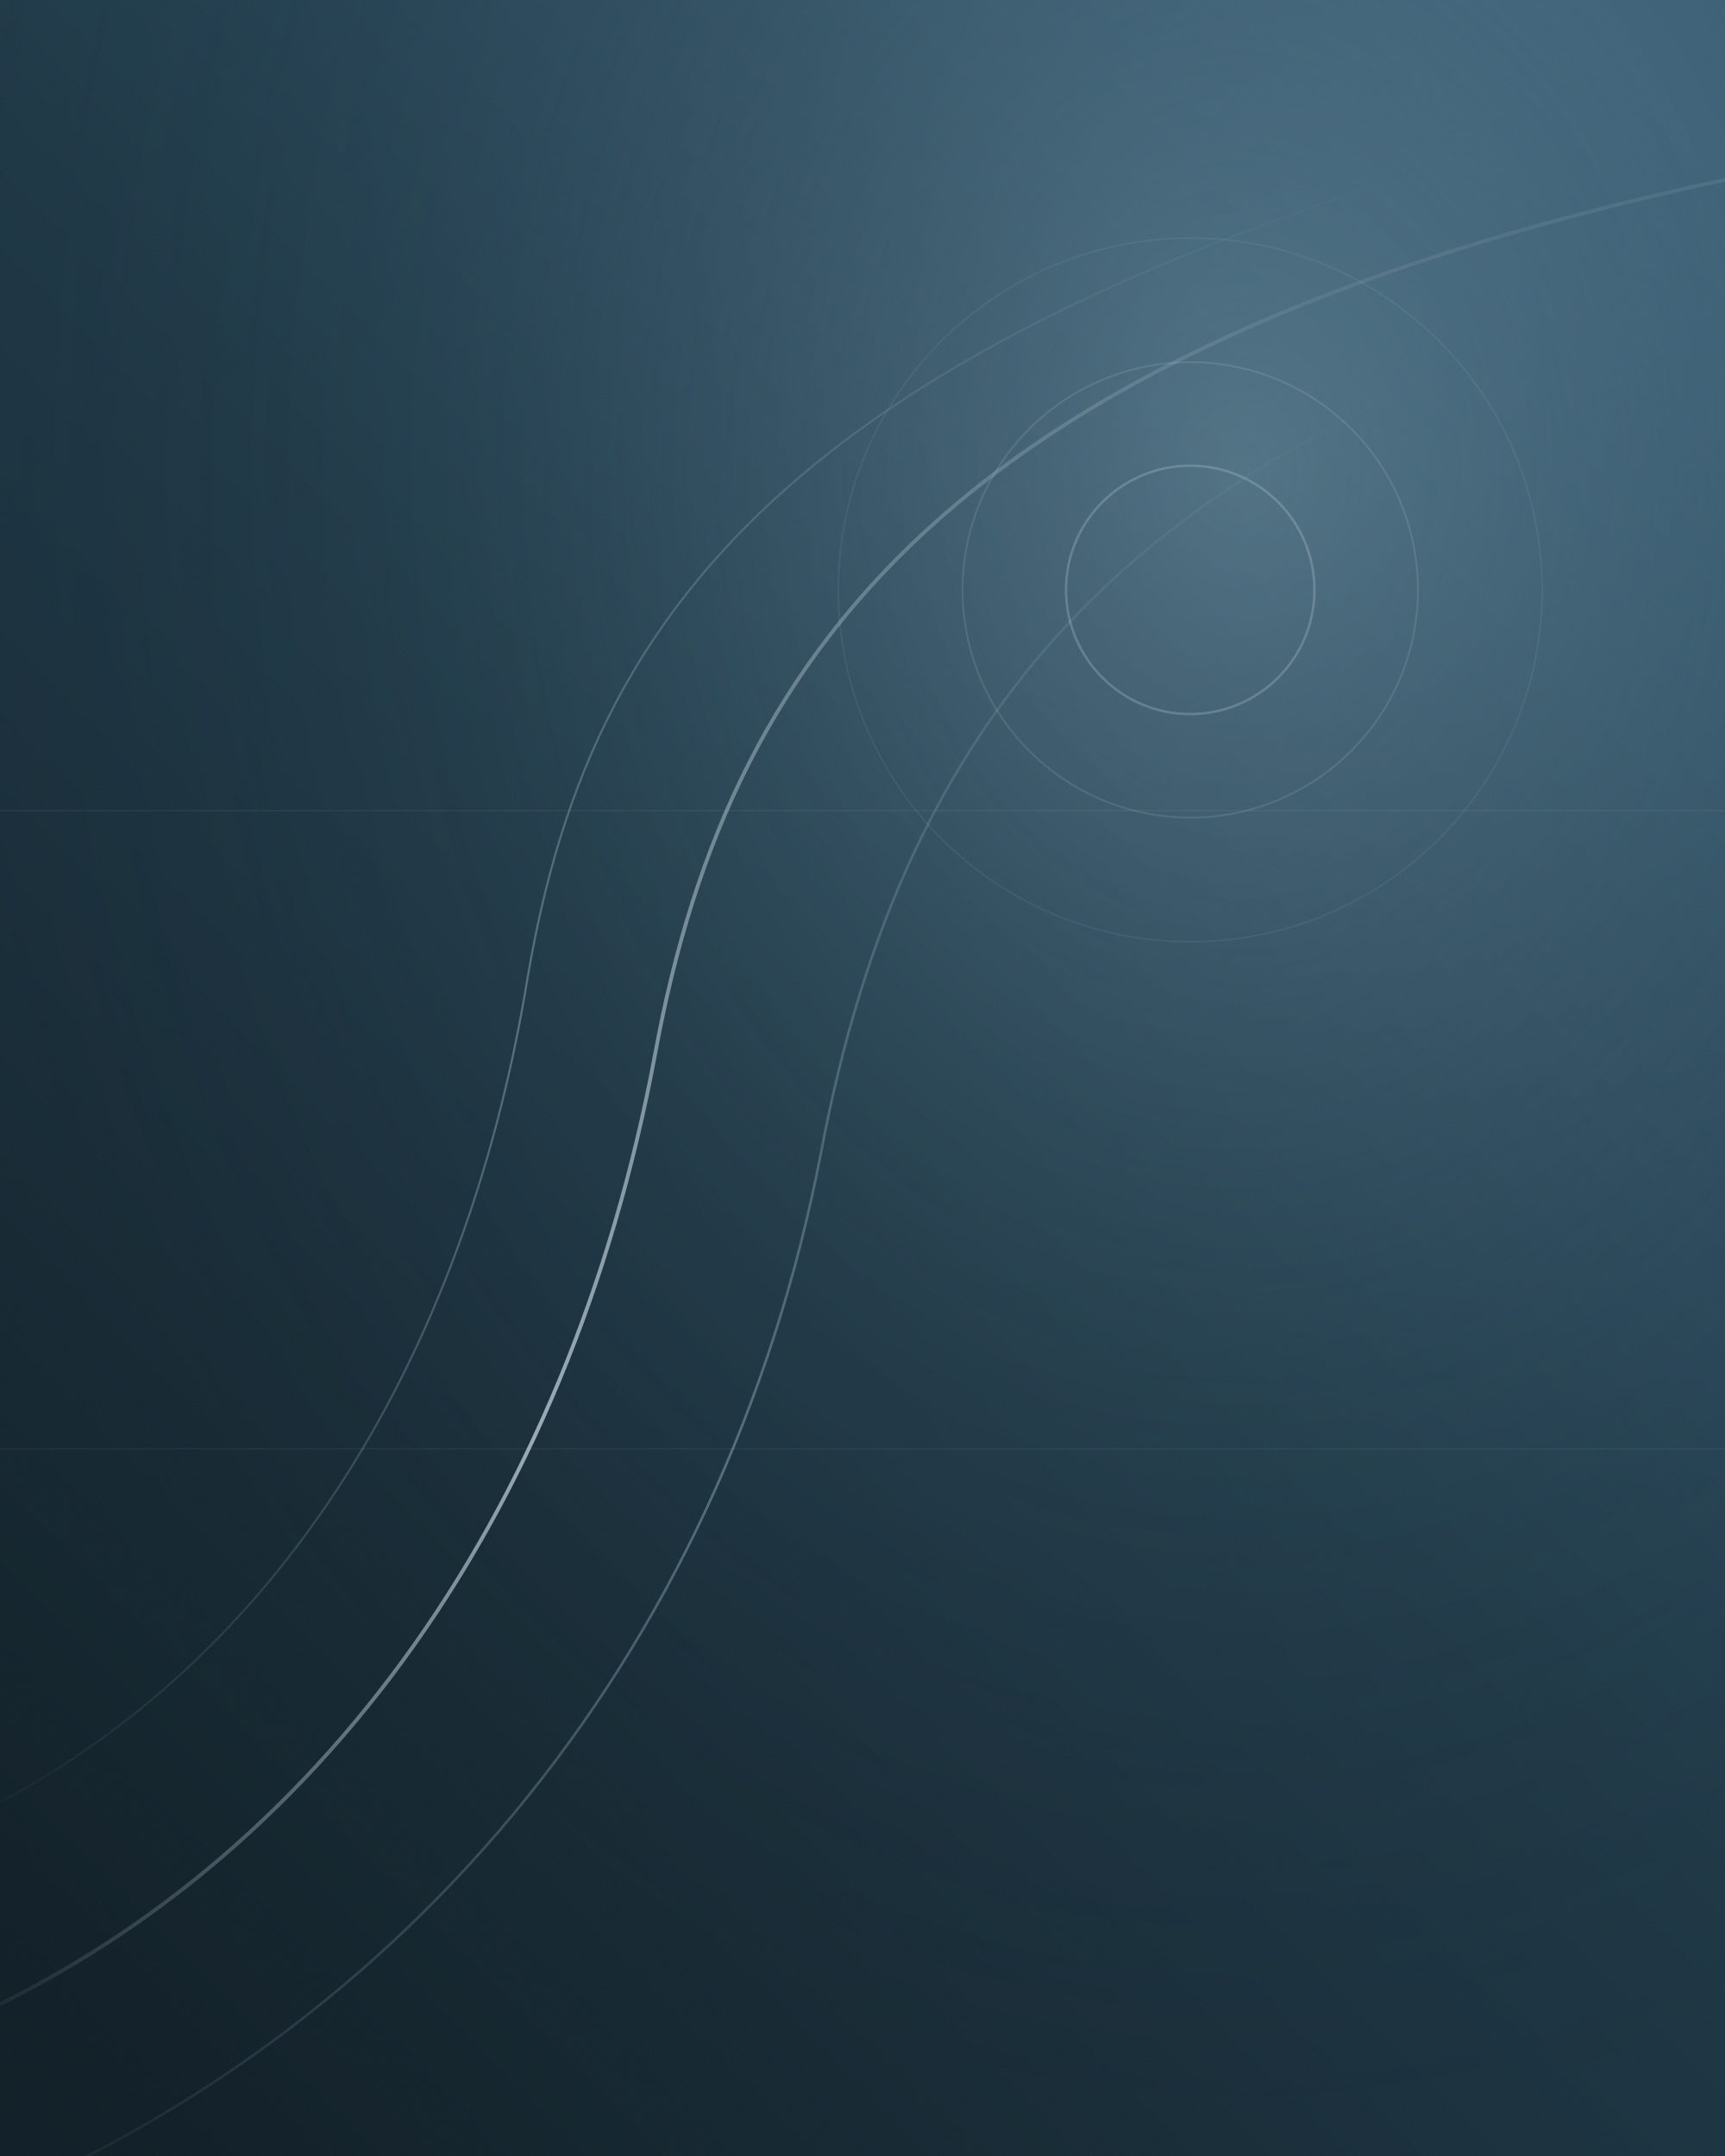
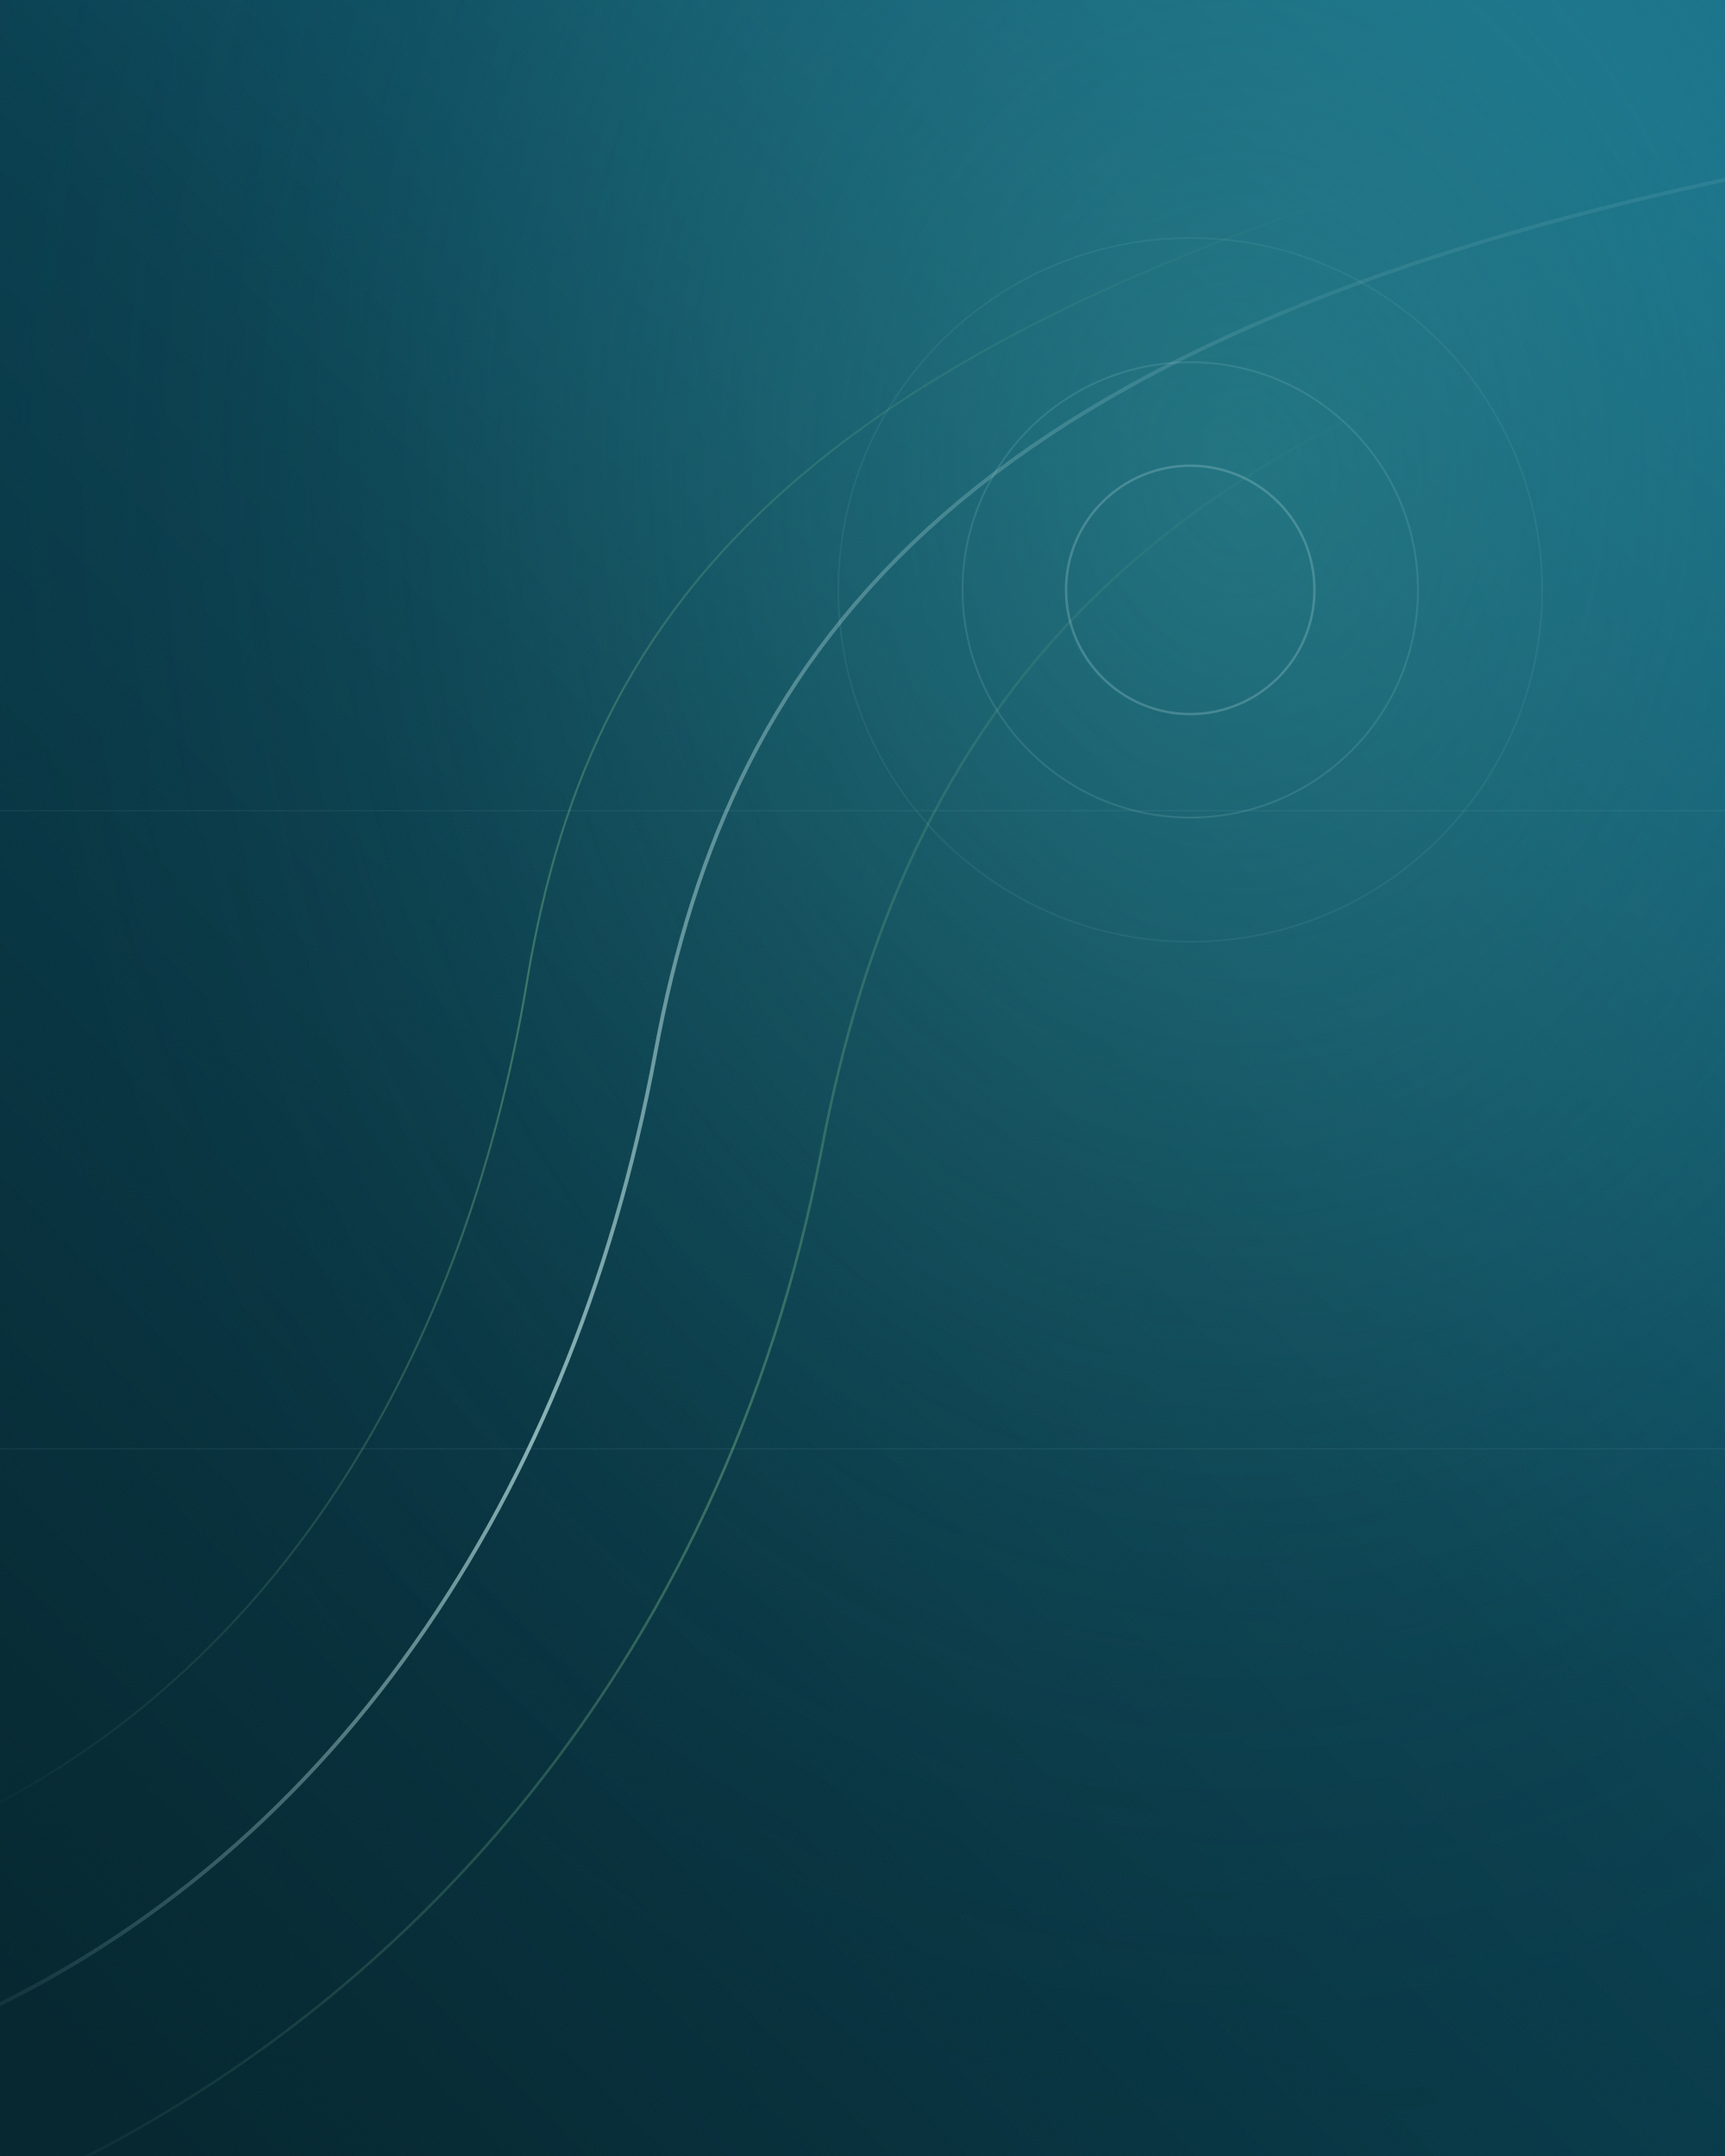
<svg xmlns="http://www.w3.org/2000/svg" viewBox="0 0 1000 1250" width="1000" height="1250" role="presentation">
  <defs>
    <linearGradient id="pGround" x1="0.1" y1="1" x2="0.9" y2="0">
-       <stop offset="0%" stop-color="#101F27" />
-       <stop offset="52%" stop-color="#1D3745" />
-       <stop offset="100%" stop-color="#35596F" />
+       <stop offset="0%" stop-color="#04262F" />
+       <stop offset="52%" stop-color="#083E4E" />
+       <stop offset="100%" stop-color="#116A85" />
    </linearGradient>
    <radialGradient id="pGlow" cx="0.72" cy="0.22" r="0.78">
-       <stop offset="0%" stop-color="#93B7CA" stop-opacity="0.38" />
-       <stop offset="58%" stop-color="#5A7C90" stop-opacity="0.10" />
-       <stop offset="100%" stop-color="#101F27" stop-opacity="0" />
+       <stop offset="0%" stop-color="#43A4A4" stop-opacity="0.38" />
+       <stop offset="58%" stop-color="#43A4A4" stop-opacity="0.10" />
+       <stop offset="100%" stop-color="#04262F" stop-opacity="0" />
    </radialGradient>
    <linearGradient id="pArc" x1="0" y1="1" x2="0.6" y2="0">
-       <stop offset="0%" stop-color="#CFE0EA" stop-opacity="0" />
-       <stop offset="38%" stop-color="#CFE0EA" stop-opacity="0.7" />
-       <stop offset="100%" stop-color="#CFE0EA" stop-opacity="0.1" />
+       <stop offset="0%" stop-color="#BFE7E7" stop-opacity="0" />
+       <stop offset="38%" stop-color="#BFE7E7" stop-opacity="0.7" />
+       <stop offset="100%" stop-color="#BFE7E7" stop-opacity="0.1" />
    </linearGradient>
    <linearGradient id="pArcSoft" x1="0" y1="1" x2="0.7" y2="0">
-       <stop offset="0%" stop-color="#9FC0D2" stop-opacity="0" />
-       <stop offset="46%" stop-color="#9FC0D2" stop-opacity="0.42" />
-       <stop offset="100%" stop-color="#9FC0D2" stop-opacity="0" />
+       <stop offset="0%" stop-color="#7ABC8D" stop-opacity="0" />
+       <stop offset="46%" stop-color="#7ABC8D" stop-opacity="0.42" />
+       <stop offset="100%" stop-color="#7ABC8D" stop-opacity="0" />
    </linearGradient>
    <filter id="pGrain" x="0" y="0" width="100%" height="100%">
      <feTurbulence type="fractalNoise" baseFrequency="0.9" numOctaves="3" seed="4" />
      <feColorMatrix type="saturate" values="0" />
      <feComponentTransfer>
        <feFuncA type="linear" slope="0.055" />
      </feComponentTransfer>
    </filter>
  </defs>
  <rect width="1000" height="1250" fill="url(#pGround)" />
  <rect width="1000" height="1250" fill="url(#pGlow)" />
  <g fill="none" stroke-linecap="round">
    <path d="M-40 1180 C 180 1090, 330 880, 380 610 C 424 372, 560 190, 1040 96" stroke="url(#pArc)" stroke-width="2.2" />
    <path d="M-40 1290 C 230 1190, 420 960, 476 668 C 524 414, 660 236, 1040 158" stroke="url(#pArcSoft)" stroke-width="1.5" />
    <path d="M-40 1064 C 148 984, 268 800, 306 566 C 344 344, 470 168, 1040 44" stroke="url(#pArcSoft)" stroke-width="1.2" />
  </g>
-   <g fill="none" stroke="#CFE0EA" transform="translate(690 342)">
+   <g fill="none" stroke="#BFE7E7" transform="translate(690 342)">
    <circle r="72" stroke-opacity="0.24" stroke-width="1.4" />
    <circle r="132" stroke-opacity="0.13" stroke-width="1.1" />
    <circle r="204" stroke-opacity="0.07" stroke-width="1" />
  </g>
-   <g stroke="#CFE0EA" stroke-opacity="0.05" stroke-width="1">
+   <g stroke="#BFE7E7" stroke-opacity="0.05" stroke-width="1">
    <path d="M0 470 H1000" />
    <path d="M0 840 H1000" />
  </g>
  <rect width="1000" height="1250" filter="url(#pGrain)" opacity="0.5" />
</svg>
